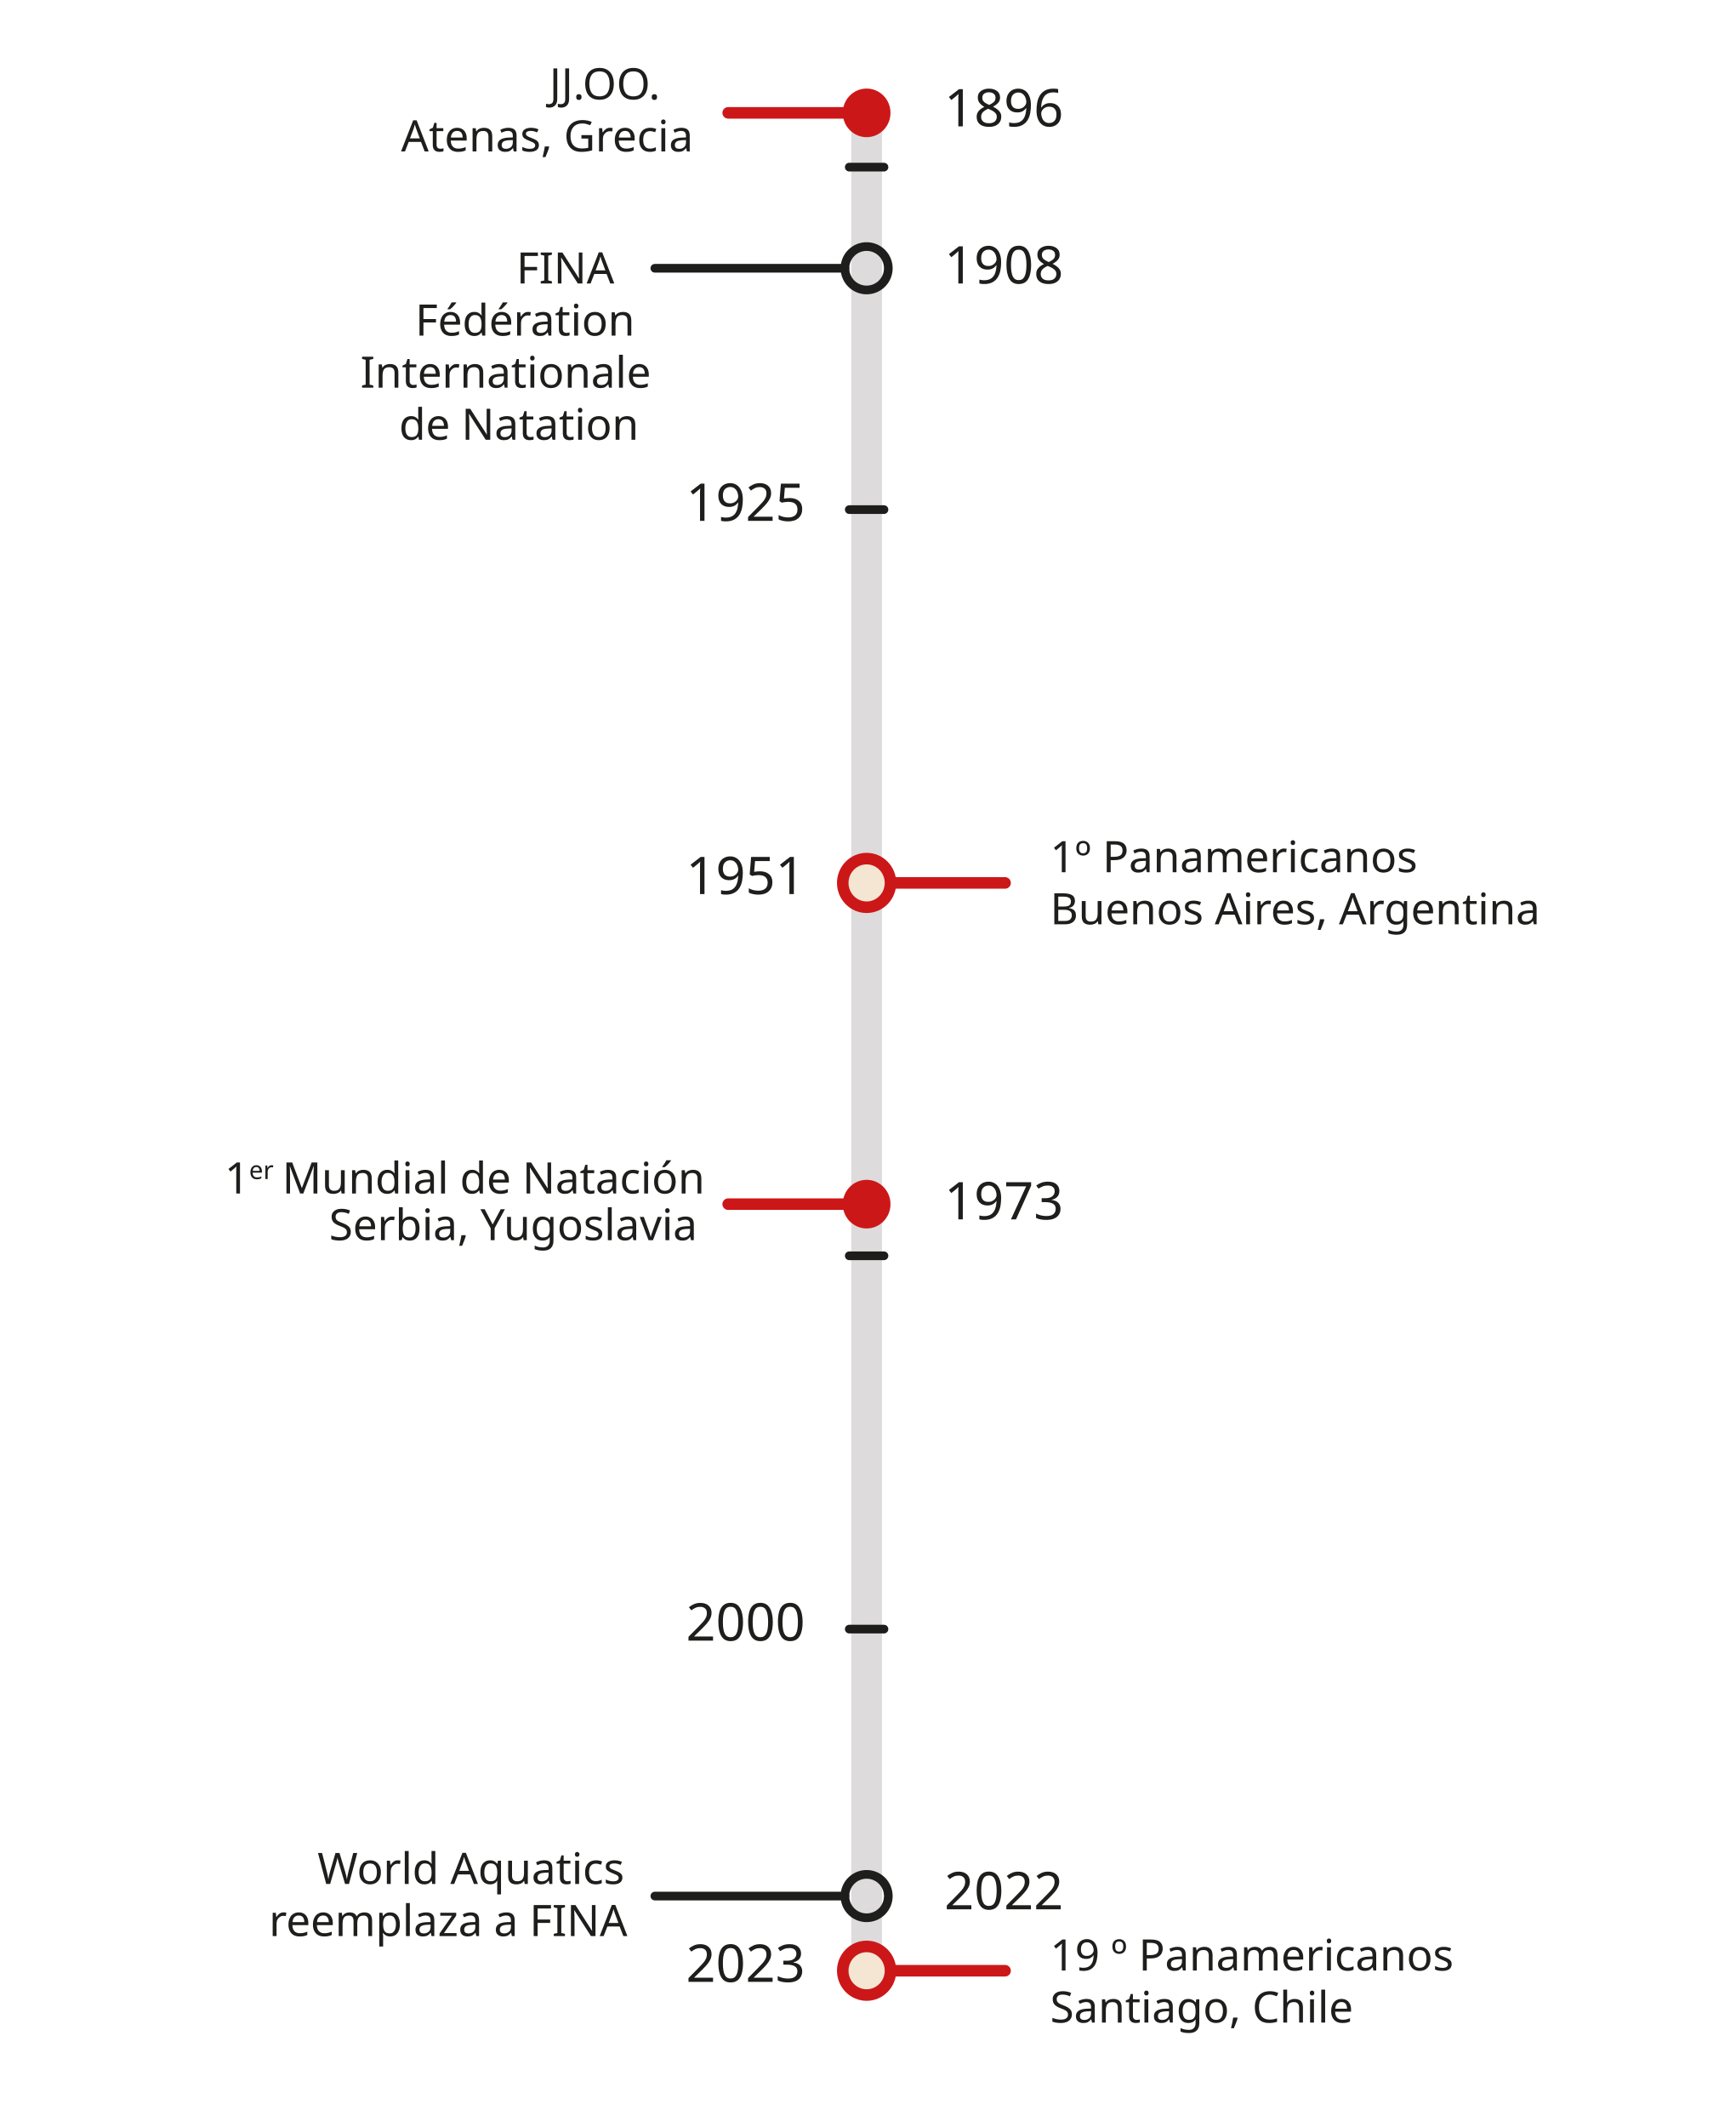
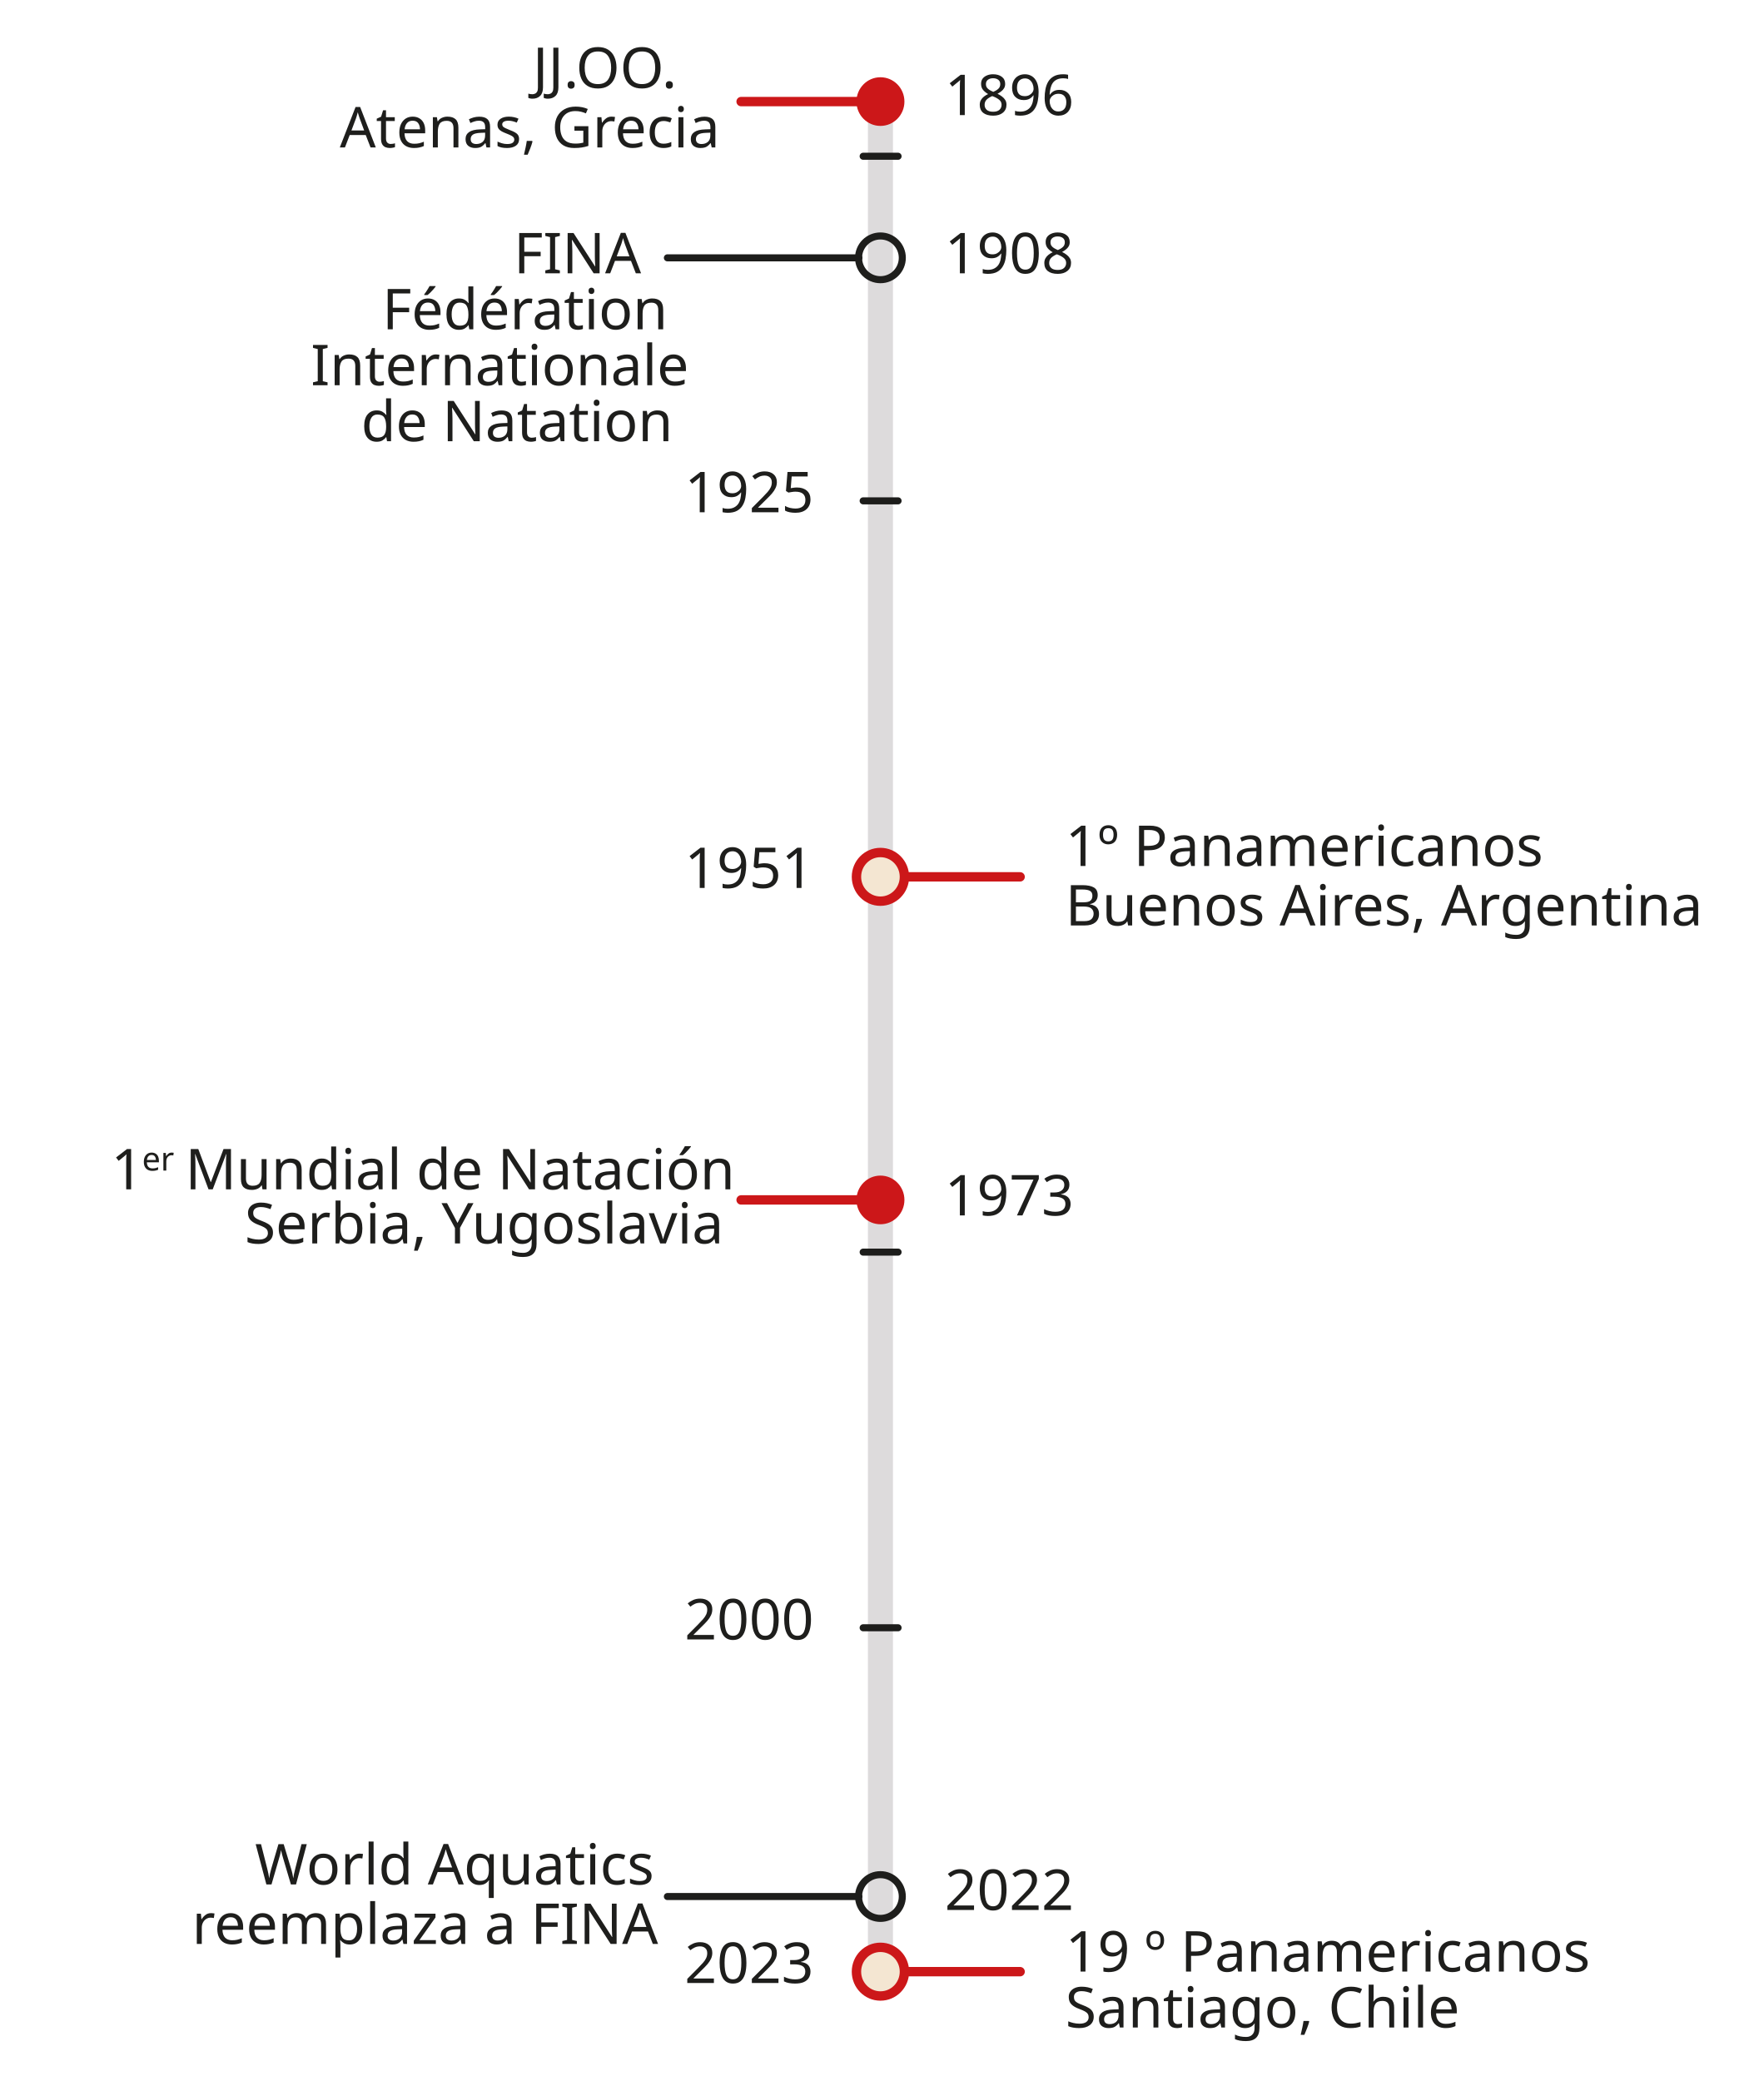
- <svg xmlns="http://www.w3.org/2000/svg" version="1.1" id="Capa_1" x="0px" y="0px" viewBox="0 0 400 490" style="enable-background:new 0 0 400 490;" xml:space="preserve">
+ <svg xmlns="http://www.w3.org/2000/svg" version="1.1" id="Capa_1" x="0px" y="0px" viewBox="0 0 500 590" style="enable-background:new 0 0 500 590;" xml:space="preserve">
  <style type="text/css">
	.st0{fill:none;stroke:#CC1719;stroke-width:2.661;stroke-linecap:round;stroke-miterlimit:10;}
	.st1{fill:none;stroke:#DDDBDC;stroke-width:7.095;stroke-miterlimit:10;}
	.st2{fill:#1E1E1C;}
	.st3{font-family:'Roboto-Regular';}
- 	.st4{font-size:10px;}
+ 	.st4{font-size:16px;}
	.st5{font-family:'Roboto-ThinItalic';}
- 	.st6{font-size:12px;}
- 	.st7{fill:none;stroke:#1D1D1B;stroke-width:2;stroke-linecap:round;stroke-linejoin:round;}
- 	.st8{fill:#F4E6D2;stroke:#CC1719;stroke-width:2.661;stroke-miterlimit:10;}
- 	.st9{fill:#CC1719;}
- 	.st10{fill:none;stroke:#1E1E1C;stroke-width:2;stroke-miterlimit:10;}
- 	.st11{font-size:5.83px;}
+ 	.st6{fill:none;stroke:#1D1D1B;stroke-width:2;stroke-linecap:round;stroke-linejoin:round;}
+ 	.st7{fill:#F4E6D2;stroke:#CC1719;stroke-width:2.661;stroke-miterlimit:10;}
+ 	.st8{fill:#CC1719;}
+ 	.st9{fill:none;stroke:#1E1E1C;stroke-width:2;stroke-miterlimit:10;}
</style>
  <g>
-     <line class="st0" x1="194.7" y1="26" x2="167.8" y2="26" />
-     <line class="st1" x1="199.7" y1="25.8" x2="199.7" y2="454" />
+     <line class="st0" x1="243.5" y1="28.8" x2="210.1" y2="28.8" />
+     <line class="st1" x1="249.6" y1="28.5" x2="249.6" y2="559" />
    <g>
-       <text transform="matrix(1 0 0 1 126.5993 22.8924)" class="st2 st3 st4">JJ.OO.</text>
-       <text transform="matrix(1 0 0 1 92.4147 34.8924)" class="st2 st3 st4">Atenas, Grecia</text>
+       <text transform="matrix(1 0 0 1 151.0291 24.9356)" class="st2 st3 st4">JJ.OO.</text>
+       <text transform="matrix(1 0 0 1 96.3338 41.8036)" class="st2 st3 st4">Atenas, Grecia</text>
    </g>
    <g>
-       <text transform="matrix(1 0 0 1 241.9857 200.933)" class="st2 st3 st4">1º Panamericanos</text>
-       <text transform="matrix(1 0 0 1 241.9857 212.933)" class="st2 st3 st4">Buenos Aires, Argentina</text>
+       <text transform="matrix(1 0 0 1 302.0342 245.5113)" class="st2 st3 st4">1º Panamericanos</text>
+       <text transform="matrix(1 0 0 1 302.0342 262.3788)" class="st2 st3 st4">Buenos Aires, Argentina</text>
    </g>
    <g>
-       <text transform="matrix(1 0 0 1 119.0007 65.3105)" class="st2 st3 st4">FINA</text>
-       <text transform="matrix(1 0 0 1 95.6999 77.3105)" class="st2 st5 st4">Fédération</text>
-       <text transform="matrix(1 0 0 1 83.029 89.3105)" class="st2 st5 st4">Internationale</text>
-       <text transform="matrix(1 0 0 1 91.9548 101.3105)" class="st2 st5 st4">de Natation</text>
+       <text transform="matrix(1 0 0 1 145.6484 77.4879)" class="st2 st3 st4">FINA</text>
+       <text transform="matrix(1 0 0 1 108.3672 93.3552)" class="st2 st5 st4">Fédération</text>
+       <text transform="matrix(1 0 0 1 88.0938 109.2225)" class="st2 st5 st4">Internationale</text>
+       <text transform="matrix(1 0 0 1 102.375 125.0903)" class="st2 st5 st4">de Natation</text>
    </g>
    <g>
-       <text transform="matrix(1 0 0 1 241.9854 453.948)" class="st2 st3 st4">19 º Panamericanos</text>
-       <text transform="matrix(1 0 0 1 241.9854 465.948)" class="st2 st3 st4">Santiago, Chile</text>
+       <text transform="matrix(1 0 0 1 302.0342 558.9722)" class="st2 st3 st4">19 º Panamericanos</text>
+       <text transform="matrix(1 0 0 1 302.0342 574.8401)" class="st2 st3 st4">Santiago, Chile</text>
    </g>
    <g>
-       <text transform="matrix(1 0 0 1 217.6 29.1068)" class="st2 st3 st6">1896</text>
+       <text transform="matrix(1 0 0 1 267.8207 32.6348)" class="st2 st3 st4">1896</text>
    </g>
    <g>
-       <text transform="matrix(1 0 0 1 217.5996 65.3104)" class="st2 st3 st6">1908</text>
+       <text transform="matrix(1 0 0 1 267.8197 77.4879)" class="st2 st3 st4">1908</text>
    </g>
    <g>
-       <text transform="matrix(1 0 0 1 158.0748 119.9869)" class="st2 st3 st6">1925</text>
+       <text transform="matrix(1 0 0 1 194.0746 145.2266)" class="st2 st3 st4">1925</text>
    </g>
    <g>
-       <text transform="matrix(1 0 0 1 158.0748 205.9741)" class="st2 st3 st6">1951</text>
+       <text transform="matrix(1 0 0 1 194.0746 251.7564)" class="st2 st3 st4">1951</text>
    </g>
    <g>
-       <text transform="matrix(1 0 0 1 217.5997 280.9074)" class="st2 st3 st6">1973</text>
+       <text transform="matrix(1 0 0 1 267.8197 344.5914)" class="st2 st3 st4">1973</text>
    </g>
    <g>
-       <text transform="matrix(1 0 0 1 158.0748 377.9475)" class="st2 st3 st6">2000</text>
+       <text transform="matrix(1 0 0 1 194.0746 464.815)" class="st2 st3 st4">2000</text>
    </g>
    <g>
-       <text transform="matrix(1 0 0 1 158.0747 456.5681)" class="st2 st3 st6">2023</text>
+       <text transform="matrix(1 0 0 1 194.0746 562.2183)" class="st2 st3 st4">2023</text>
    </g>
-     <line class="st7" x1="203.7" y1="38.5" x2="195.7" y2="38.5" />
-     <line class="st7" x1="203.7" y1="117.4" x2="195.7" y2="117.4" />
-     <line class="st7" x1="203.7" y1="289.3" x2="195.7" y2="289.3" />
-     <line class="st7" x1="203.7" y1="375.3" x2="195.7" y2="375.3" />
+     <line class="st6" x1="254.6" y1="44.3" x2="244.7" y2="44.3" />
+     <line class="st6" x1="254.6" y1="142" x2="244.7" y2="142" />
+     <line class="st6" x1="254.6" y1="355" x2="244.7" y2="355" />
+     <line class="st6" x1="254.6" y1="461.5" x2="244.7" y2="461.5" />
    <g>
-       <line class="st0" x1="204.7" y1="203.4" x2="231.6" y2="203.4" />
-       <ellipse class="st8" cx="199.7" cy="203.4" rx="5.5" ry="5.6" />
+       <line class="st0" x1="255.8" y1="248.6" x2="289.2" y2="248.6" />
+       <ellipse class="st7" cx="249.6" cy="248.6" rx="6.8" ry="6.9" />
    </g>
    <g>
-       <line class="st0" x1="204.7" y1="454" x2="231.6" y2="454" />
-       <ellipse class="st8" cx="199.7" cy="454" rx="5.5" ry="5.6" />
+       <line class="st0" x1="255.8" y1="559" x2="289.2" y2="559" />
+       <ellipse class="st7" cx="249.6" cy="559" rx="6.8" ry="6.9" />
    </g>
-     <ellipse class="st9" cx="199.7" cy="26" rx="5.5" ry="5.6" />
-     <line class="st0" x1="194.7" y1="277.4" x2="167.8" y2="277.4" />
-     <ellipse class="st9" cx="199.7" cy="277.4" rx="5.5" ry="5.6" />
+     <ellipse class="st8" cx="249.6" cy="28.8" rx="6.8" ry="6.9" />
+     <line class="st0" x1="243.5" y1="340.2" x2="210.1" y2="340.2" />
+     <ellipse class="st8" cx="249.6" cy="340.2" rx="6.8" ry="6.9" />
    <g>
-       <circle class="st10" cx="199.7" cy="61.8" r="5" />
-       <line class="st7" x1="194.7" y1="61.8" x2="150.9" y2="61.8" />
+       <circle class="st9" cx="249.6" cy="73.1" r="6.2" />
+       <line class="st6" x1="243.5" y1="73.1" x2="189.2" y2="73.1" />
    </g>
    <g>
-       <text transform="matrix(1 0 0 1 217.5995 439.8564)" class="st2 st3 st6">2022</text>
+       <text transform="matrix(1 0 0 1 267.8197 541.5142)" class="st2 st3 st4">2022</text>
    </g>
    <g>
-       <text transform="matrix(1 0 0 1 73.1537 434.0125)" class="st2 st3 st4">World Aquatics</text>
-       <text transform="matrix(1 0 0 1 61.9937 446.0125)" class="st2 st3 st4">reemplaza a FINA</text>
+       <text transform="matrix(1 0 0 1 72.2969 534.274)" class="st2 st3 st4">World Aquatics</text>
+       <text transform="matrix(1 0 0 1 54.4375 551.1425)" class="st2 st3 st4">reemplaza a FINA</text>
    </g>
    <g>
-       <circle class="st10" cx="199.7" cy="436.8" r="5" />
-       <line class="st7" x1="194.7" y1="436.8" x2="150.9" y2="436.8" />
+       <circle class="st9" cx="249.6" cy="537.7" r="6.2" />
+       <line class="st6" x1="243.5" y1="537.7" x2="189.2" y2="537.7" />
    </g>
    <g>
-       <text transform="matrix(1 0 0 1 51.7575 274.9428)" class="st2 st3 st4">1</text>
-       <text transform="matrix(1 0 0 1 57.3726 271.6128)" class="st2 st3 st11">er</text>
-       <text transform="matrix(1 0 0 1 62.4342 274.9428)" class="st2 st3 st4"> Mundial de Natación</text>
-       <text transform="matrix(1 0 0 1 75.8181 285.7028)" class="st2 st3 st4">Serbia, Yugoslavia</text>
+       <text transform="matrix(1 0 0 1 27.3219 337.2017)" class="st2 st3 st4"> 1</text>
+       <text transform="matrix(0.583 0 0 0.583 40.2672 331.8736)" class="st2 st3 st4">er</text>
+       <text transform="matrix(1 0 0 1 48.3653 337.2017)" class="st2 st3 st4"> Mundial de Natación</text>
+       <text transform="matrix(1 0 0 1 69.3575 352.5341)" class="st2 st3 st4">Serbia, Yugoslavia</text>
    </g>
  </g>
</svg>
